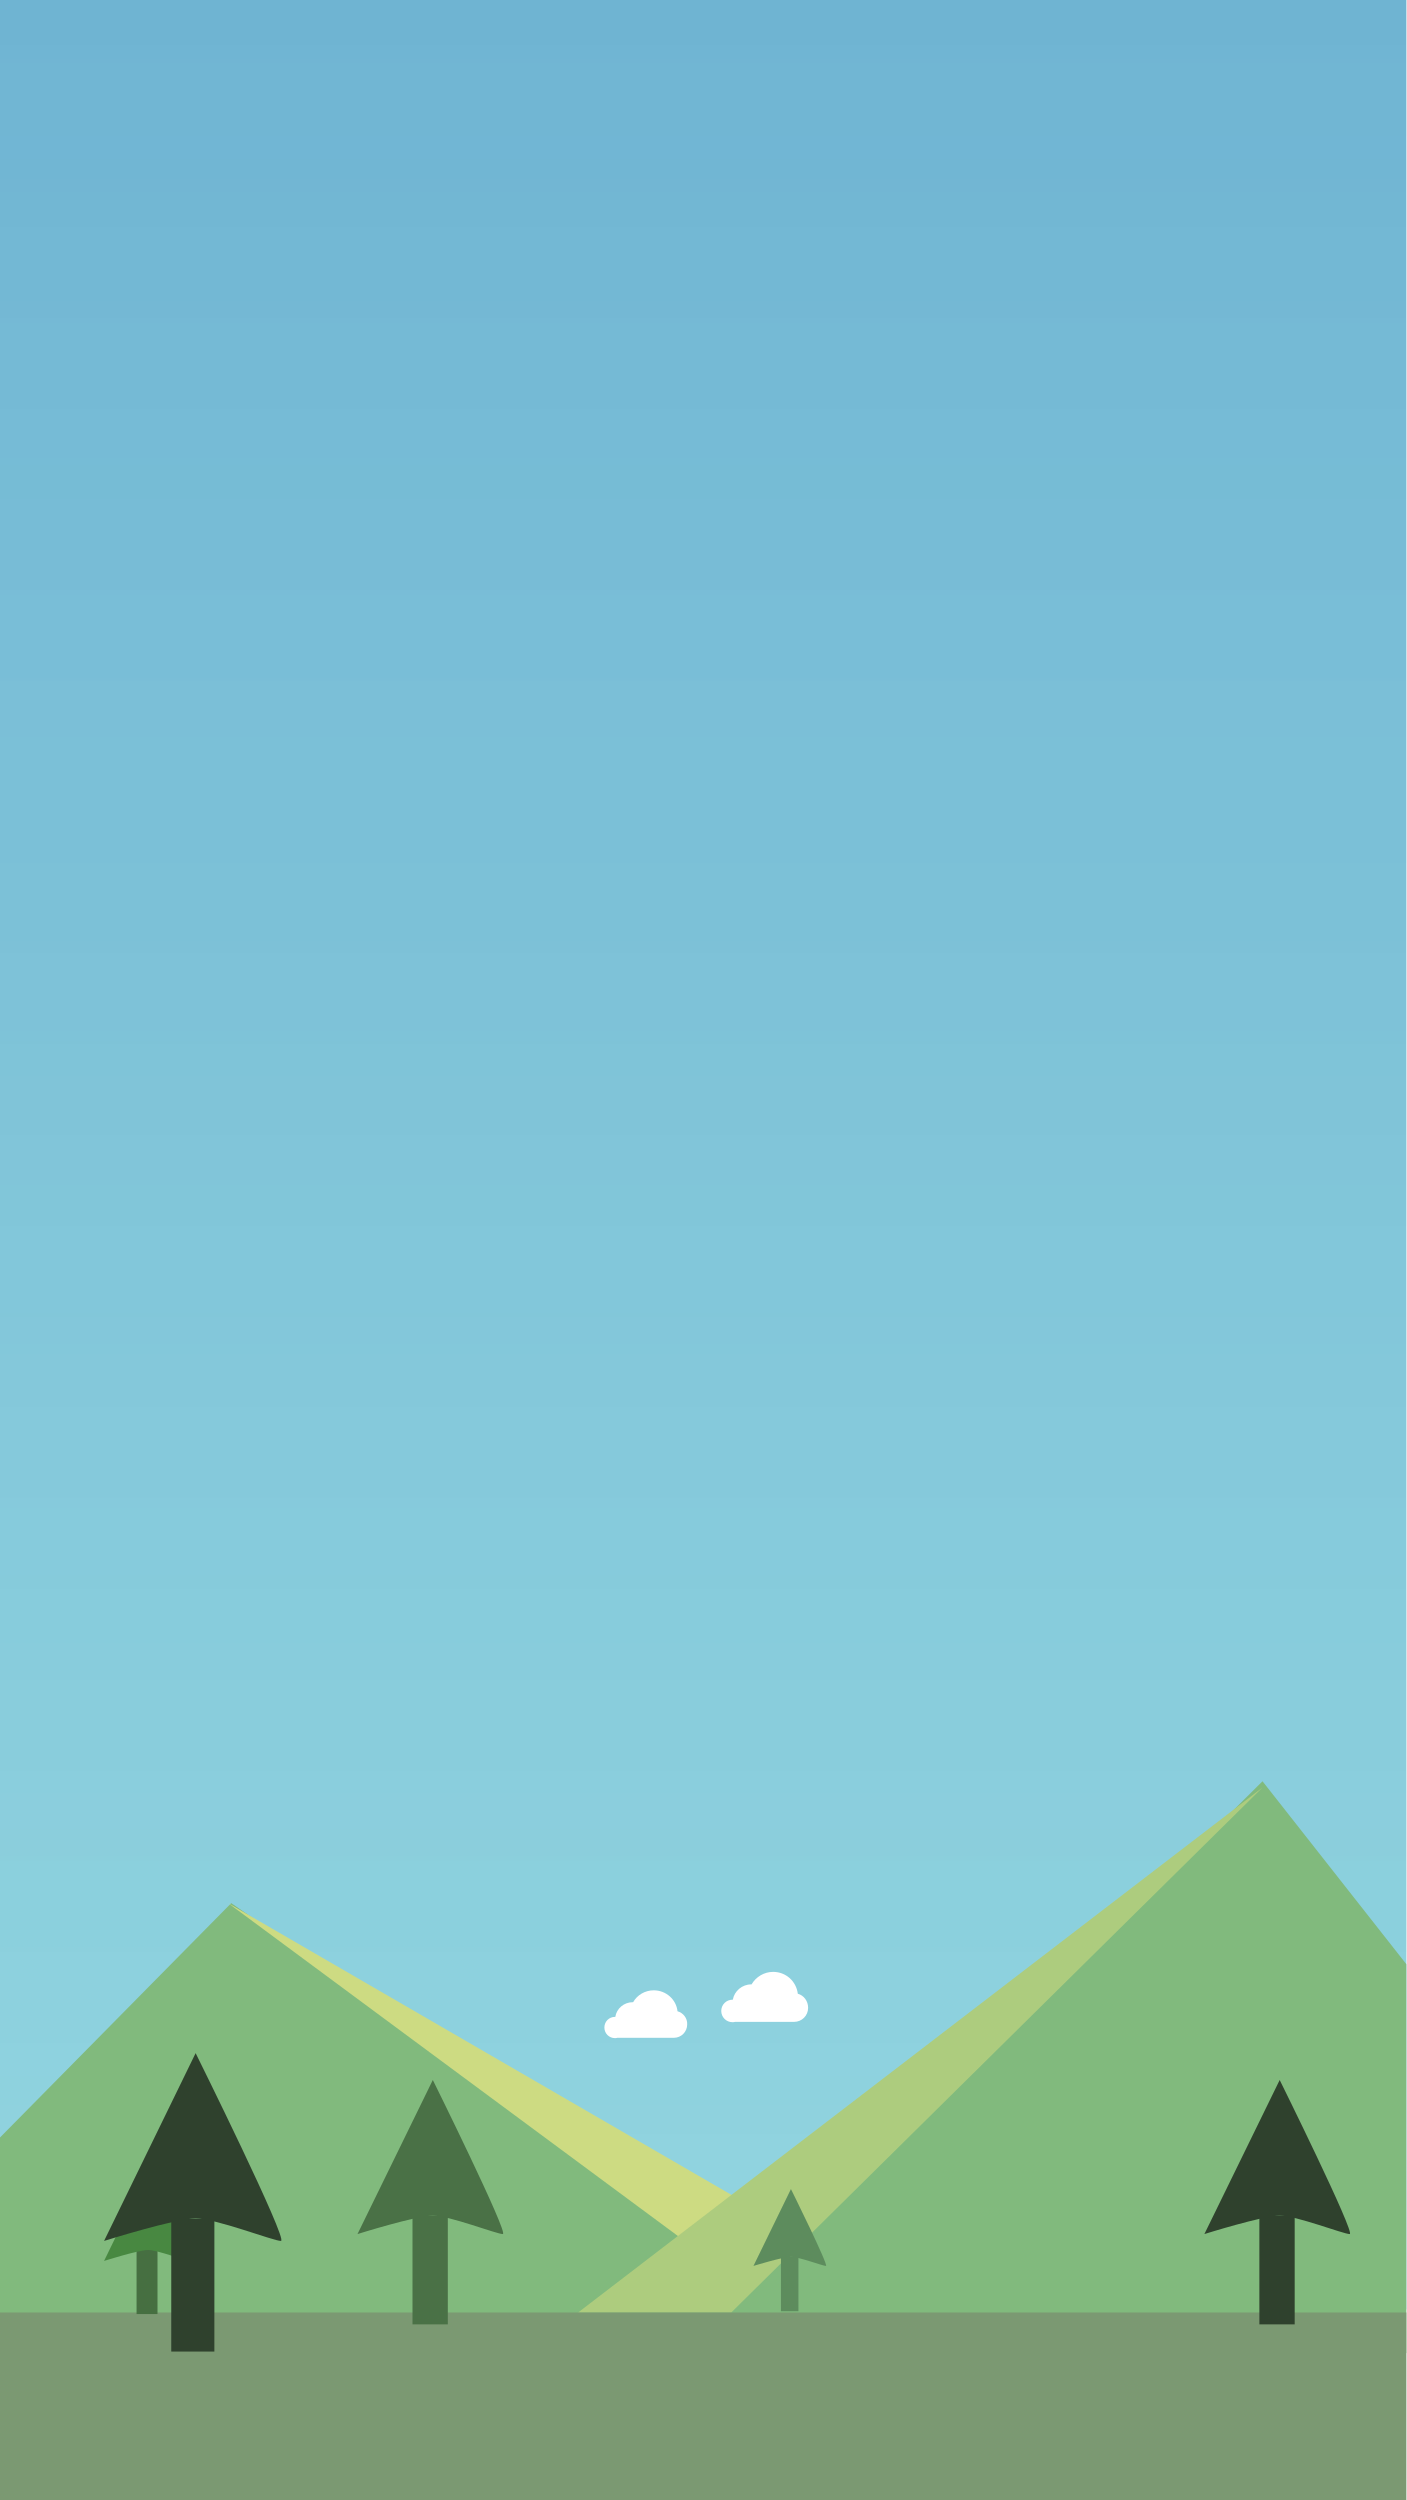
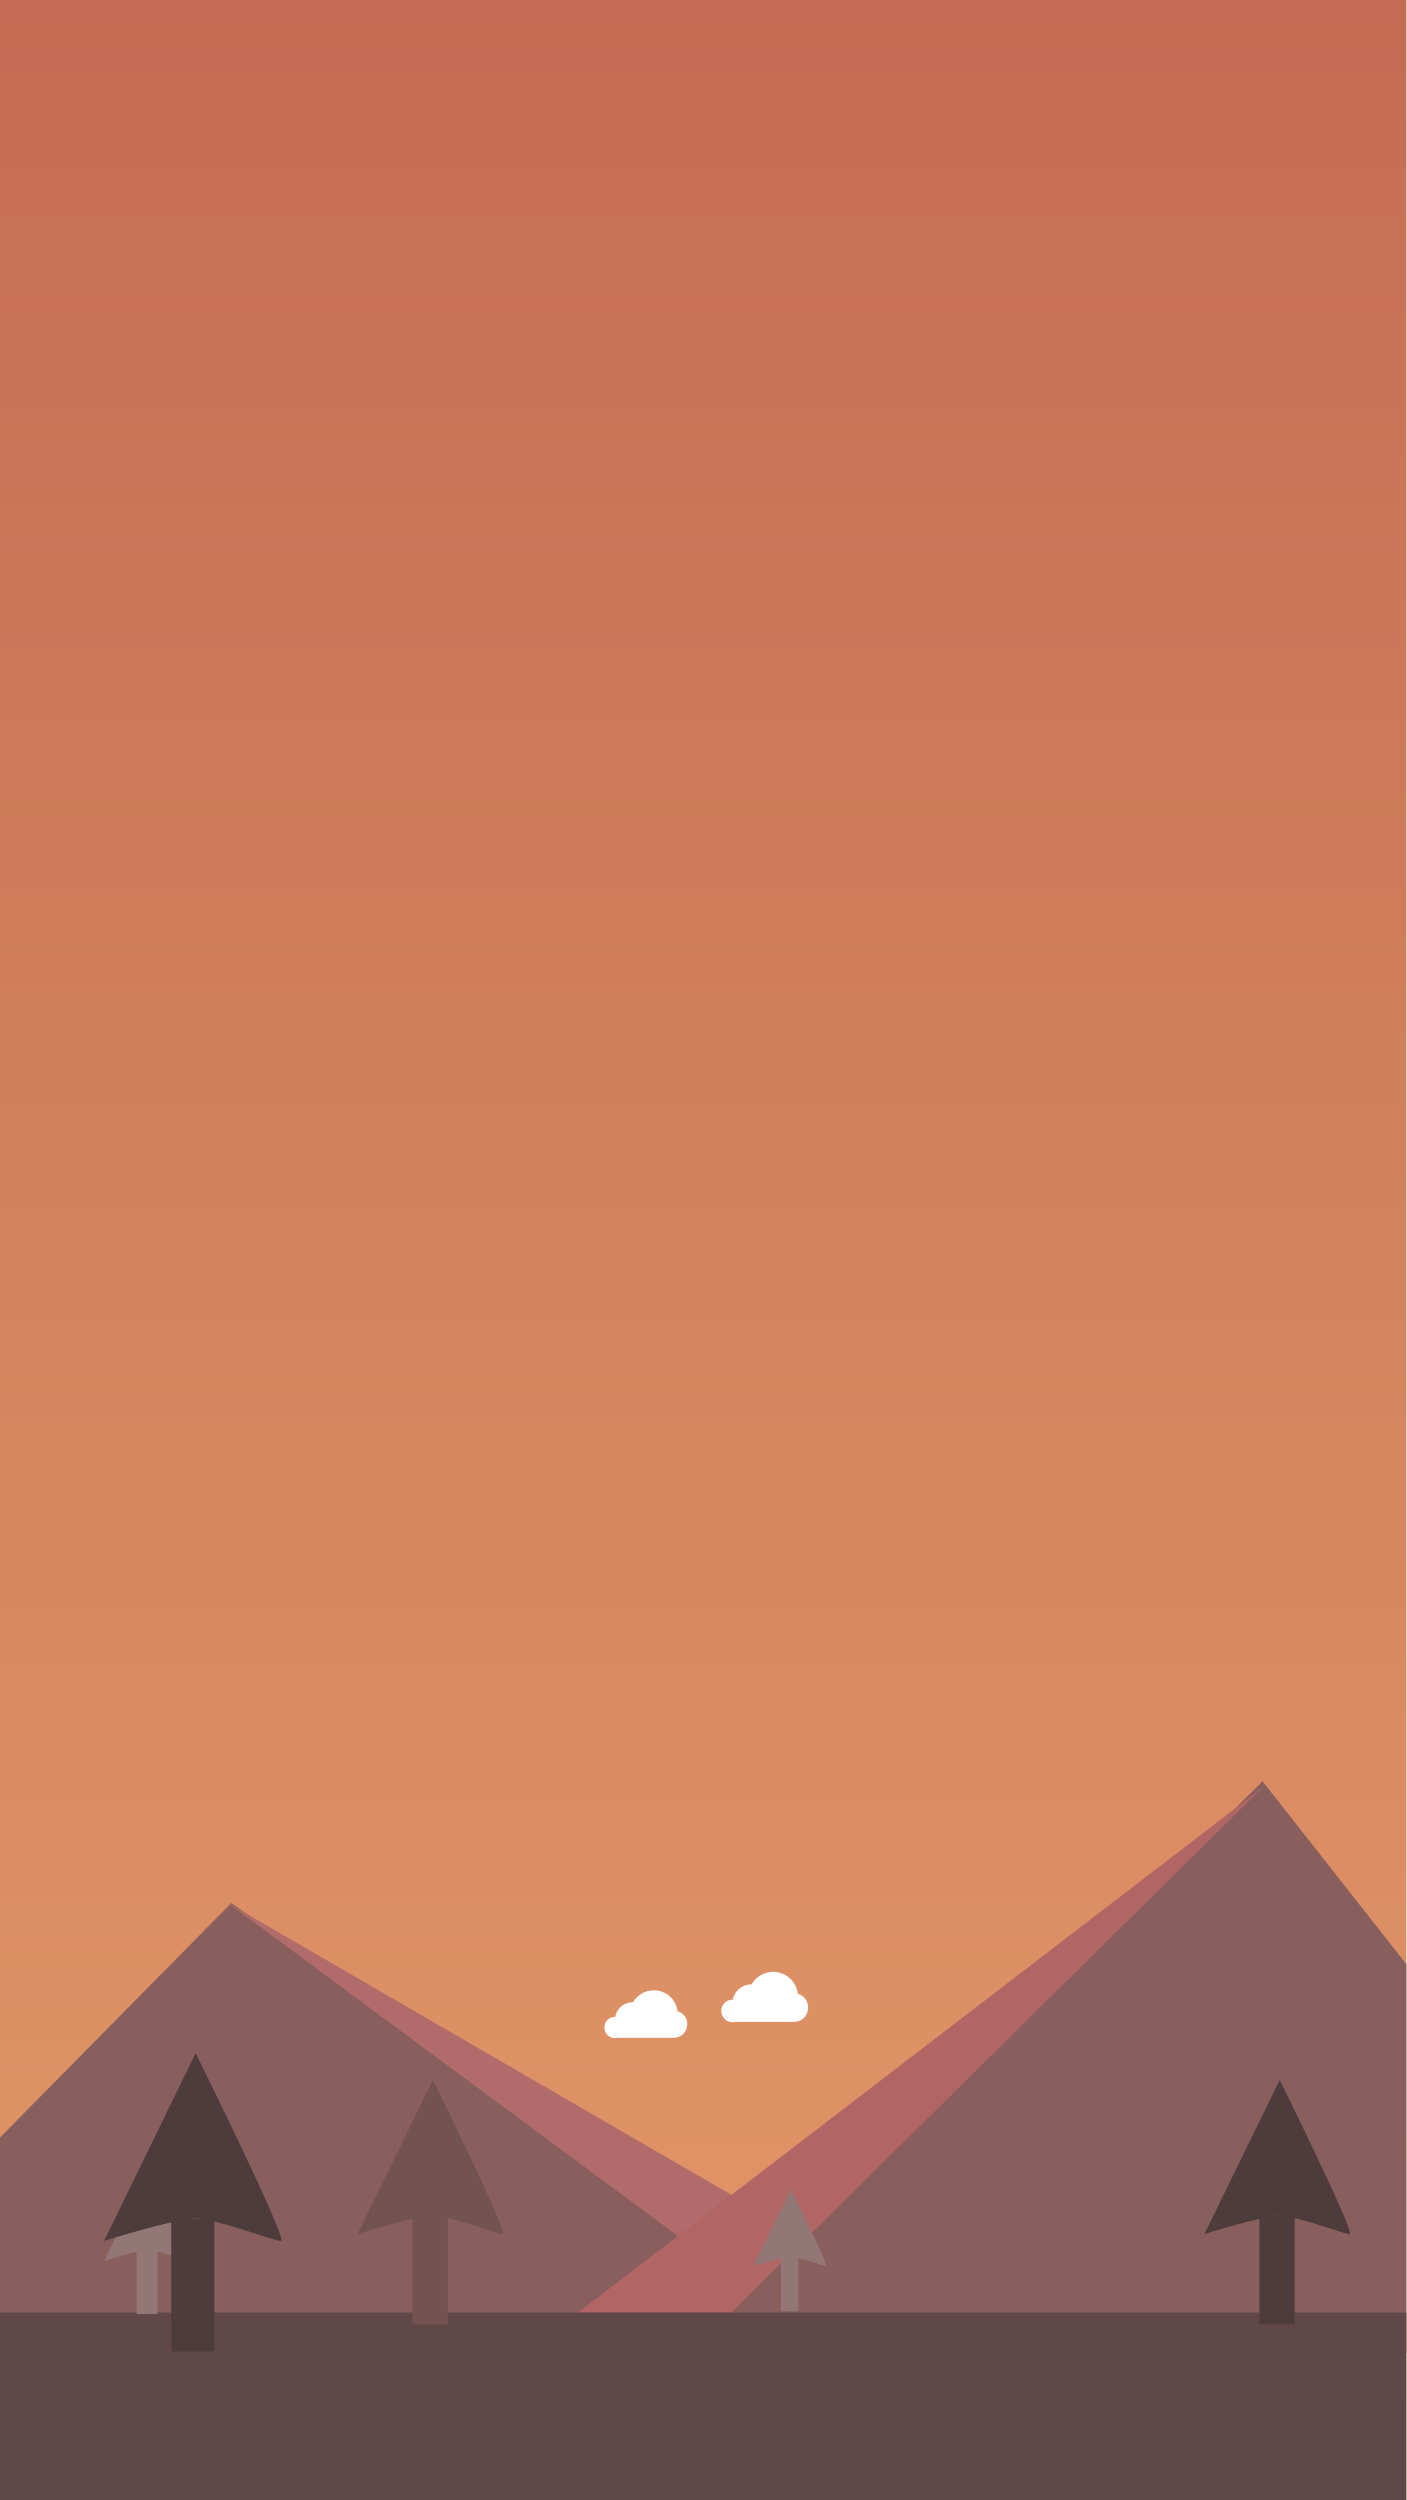
- <svg xmlns="http://www.w3.org/2000/svg" version="1.1" x="0px" y="0px" viewBox="0 0 450 800" style="enable-background:new 0 0 450 800;" xml:space="preserve">
+ <svg xmlns="http://www.w3.org/2000/svg" version="1.1" id="Livello_1" x="0px" y="0px" viewBox="0 0 450 800" style="enable-background:new 0 0 450 800;" xml:space="preserve">
  <style type="text/css">
- 	.st0{fill:url(#SVGID_1_);}
- 	.st1{fill:#69AD65;}
- 	.st2{fill:#C4D46B;}
- 	.st3{fill:#9EC366;}
- 	.st4{fill:#638658;}
- 	.st5{fill:#081E06;}
- 	.st6{fill:#23541E;}
- 	.st7{fill:#26721E;}
- 	.st8{fill:#285623;}
- 	.st9{fill:#3F773F;}
- 	.st10{fill:#FFFFFF;}
- 	.st11{opacity:0.16;fill:#FFFFFF;}
+ 	.st0{display:none;fill:url(#SVGID_1_);}
+ 	.st1{fill:url(#SVGID_2_);}
+ 	.st2{fill:#72413F;}
+ 	.st3{fill:#A34F4F;}
+ 	.st4{fill:#A34848;}
+ 	.st5{fill:#442626;}
+ 	.st6{fill:#2D1818;}
+ 	.st7{fill:#7F5D5D;}
+ 	.st8{fill:#593232;}
+ 	.st9{fill:#FFFFFF;}
+ 	.st10{opacity:0.16;fill:#FFFFFF;enable-background:new    ;}
</style>
-   <g id="Livello_1">
+   <g id="Livello_1_1_">
    <g id="Livello_7">
-       <linearGradient id="SVGID_1_" gradientUnits="userSpaceOnUse" x1="225" y1="741" x2="225" y2="-2.306840e-05">
+       <linearGradient id="SVGID_1_" gradientUnits="userSpaceOnUse" x1="225" y1="56.811" x2="225" y2="797.811" gradientTransform="matrix(1 0 0 -1 0 797.811)">
        <stop offset="0" style="stop-color:#70C9D7;stop-opacity:0.9" />
        <stop offset="1" style="stop-color:#54A6CA" />
      </linearGradient>
      <polygon class="st0" points="0,741 450,739 450,0 0,0   " />
+       <linearGradient id="SVGID_2_" gradientUnits="userSpaceOnUse" x1="225" y1="800" x2="225" y2="-1.153425e-05">
+         <stop offset="0" style="stop-color:#DF854D" />
+         <stop offset="1" style="stop-color:#B95133" />
+       </linearGradient>
+       <rect y="0" class="st1" width="450" height="800" />
    </g>
-     <g id="Livello_5">
-       <polygon class="st1" points="0,741 0,684 74,609 265,741   " />
-     </g>
-     <g id="Livello_6">
-       <polygon class="st2" points="73,609 250,740 299,740   " />
-     </g>
-     <g id="Livello_3">
-       <polygon class="st1" points="450,753 450,628.5 404,570 220,753   " />
-     </g>
-     <g id="Livello_4">
-       <polygon class="st3" points="404,572 234,740 185,740   " />
-     </g>
-     <g id="Livello_2_1_">
-       <rect y="740" class="st4" width="450" height="60" />
-     </g>
-     <rect x="403" y="709" class="st5" width="11.3" height="34.8" />
-     <path class="st5" d="M385.4,714.9c0,0,18.8-5.9,24.1-5.9s20.4,5.9,22.4,5.9s-22.4-49.3-22.4-49.3L385.4,714.9z" />
-     <rect x="43.7" y="720" class="st6" width="6.7" height="20.5" />
-     <path class="st7" d="M33.3,723.5c0,0,11-3.5,14.1-3.5s12,3.5,13.2,3.5s-13.2-29-13.2-29L33.3,723.5z" />
-     <rect x="132" y="709" class="st8" width="11.3" height="34.8" />
-     <path class="st8" d="M114.4,714.9c0,0,18.8-5.9,24.1-5.9s20.4,5.9,22.4,5.9s-22.4-49.3-22.4-49.3L114.4,714.9z" />
-     <rect x="249.9" y="722.2" class="st9" width="5.6" height="17.4" />
-     <path class="st9" d="M241.1,725.1c0,0,9.4-2.9,12-2.9s10.2,2.9,11.2,2.9s-11.2-24.6-11.2-24.6L241.1,725.1z" />
-     <rect x="54.8" y="710" class="st5" width="13.8" height="42.5" />
-     <path class="st5" d="M33.3,717.1c0,0,22.9-7.2,29.3-7.2s24.9,7.2,27.3,7.2c2.5,0-27.3-60.1-27.3-60.1L33.3,717.1z" />
-     <path class="st10" d="M216.8,643.6c-0.4-3.8-3.7-6.7-7.6-6.7c-2.8,0-5.3,1.5-6.6,3.8c0,0,0,0-0.1,0c-2.8,0-5.2,2-5.6,4.7h-0.1   c-1.9,0-3.4,1.5-3.4,3.4s1.5,3.4,3.4,3.4c0.2,0,0.5,0,0.7-0.1h4.7c0.1,0,0.2,0,0.3,0s0.2,0,0.3,0h12.7l0,0h0.1   c2.4,0,4.3-1.9,4.3-4.3C220,645.8,218.6,644.1,216.8,643.6z" />
-     <path class="st10" d="M255.3,638c-0.5-4-3.8-7-7.9-7c-2.9,0-5.5,1.6-6.9,4h-0.1c-2.9,0-5.4,2.1-5.9,4.9h-0.1c-2,0-3.6,1.6-3.6,3.6   s1.6,3.6,3.6,3.6c0.3,0,0.5,0,0.8-0.1h4.9c0.1,0,0.2,0,0.3,0s0.2,0,0.3,0H254l0,0h0.1c2.5,0,4.5-2,4.5-4.5   C258.6,640.3,257.2,638.5,255.3,638z" />
  </g>
-   <g id="Livello_2">
-     <rect y="0" class="st11" width="450" height="800" />
+   <g id="Livello_5">
+     <polygon class="st2" points="0,741 0,684 74,609 265,741  " />
+   </g>
+   <g id="Livello_6">
+     <polygon class="st3" points="73,609 250,740 299,740  " />
+   </g>
+   <g id="Livello_3">
+     <polygon class="st2" points="450,753 450,628.5 404,570 220,753  " />
+   </g>
+   <g id="Livello_4">
+     <polygon class="st4" points="404,572 234,740 185,740  " />
+   </g>
+   <g id="Livello_2_1_">
+     <rect y="740" class="st5" width="450" height="60" />
+   </g>
+   <rect x="403" y="709" class="st6" width="11.3" height="34.8" />
+   <path class="st6" d="M385.4,714.9c0,0,18.8-5.9,24.1-5.9s20.4,5.9,22.4,5.9s-22.4-49.3-22.4-49.3L385.4,714.9z" />
+   <rect x="43.7" y="720" class="st7" width="6.7" height="20.5" />
+   <path class="st7" d="M33.3,723.5c0,0,11-3.5,14.1-3.5s12,3.5,13.2,3.5s-13.2-29-13.2-29L33.3,723.5z" />
+   <rect x="132" y="709" class="st8" width="11.3" height="34.8" />
+   <path class="st8" d="M114.4,714.9c0,0,18.8-5.9,24.1-5.9s20.4,5.9,22.4,5.9s-22.4-49.3-22.4-49.3L114.4,714.9z" />
+   <rect x="249.9" y="722.2" class="st7" width="5.6" height="17.4" />
+   <path class="st7" d="M241.1,725.1c0,0,9.4-2.9,12-2.9s10.2,2.9,11.2,2.9s-11.2-24.6-11.2-24.6L241.1,725.1z" />
+   <rect x="54.8" y="710" class="st6" width="13.8" height="42.5" />
+   <path class="st6" d="M33.3,717.1c0,0,22.9-7.2,29.3-7.2s24.9,7.2,27.3,7.2c2.5,0-27.3-60.1-27.3-60.1L33.3,717.1z" />
+   <path class="st9" d="M216.8,643.6c-0.4-3.8-3.7-6.7-7.6-6.7c-2.8,0-5.3,1.5-6.6,3.8c0,0,0,0-0.1,0c-2.8,0-5.2,2-5.6,4.7h-0.1  c-1.9,0-3.4,1.5-3.4,3.4s1.5,3.4,3.4,3.4c0.2,0,0.5,0,0.7-0.1h4.7c0.1,0,0.2,0,0.3,0s0.2,0,0.3,0h12.7l0,0h0.1  c2.4,0,4.3-1.9,4.3-4.3C220,645.8,218.6,644.1,216.8,643.6z" />
+   <path class="st9" d="M255.3,638c-0.5-4-3.8-7-7.9-7c-2.9,0-5.5,1.6-6.9,4h-0.1c-2.9,0-5.4,2.1-5.9,4.9h-0.1c-2,0-3.6,1.6-3.6,3.6  s1.6,3.6,3.6,3.6c0.3,0,0.5,0,0.8-0.1h4.9c0.1,0,0.2,0,0.3,0s0.2,0,0.3,0H254l0,0h0.1c2.5,0,4.5-2,4.5-4.5  C258.6,640.3,257.2,638.5,255.3,638z" />
+   <g id="Livello_2_2_">
+     <rect y="0" class="st10" width="450" height="800" />
  </g>
  <g id="Livello_4_1_">
</g>
  <g id="Livello_3_1_">
</g>
</svg>
